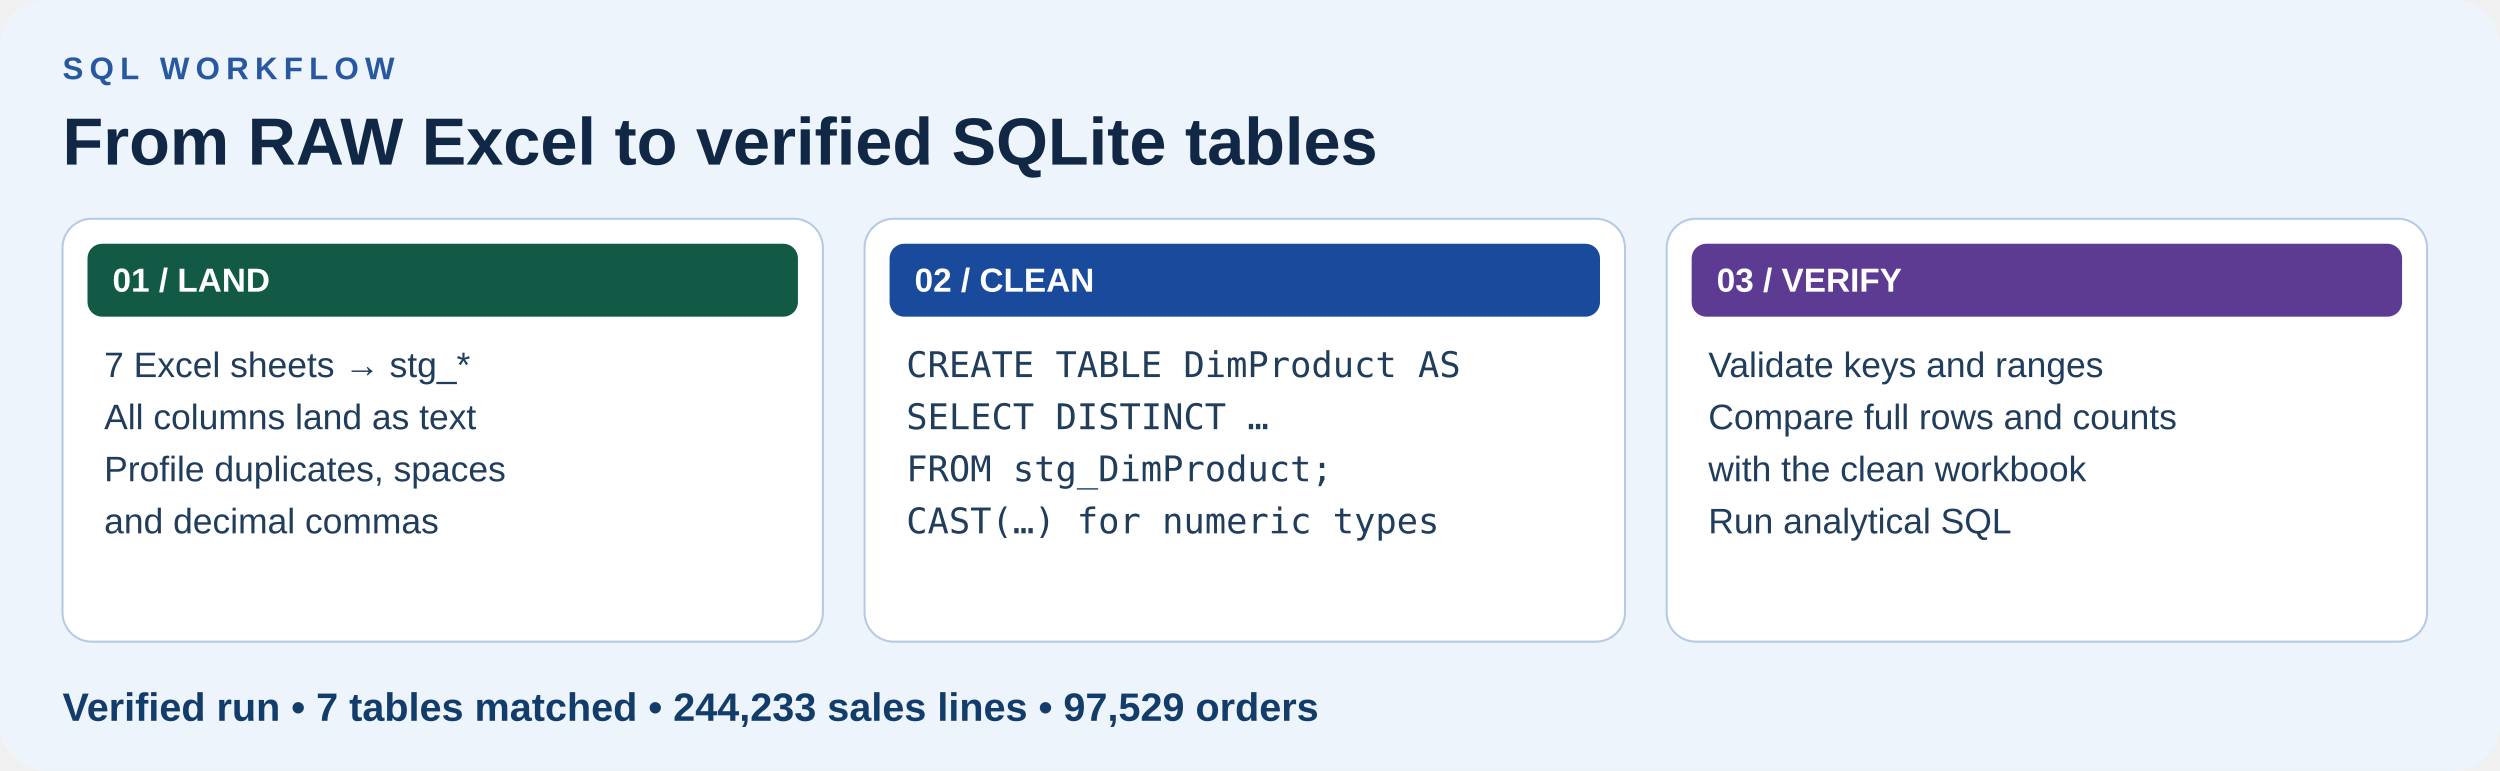
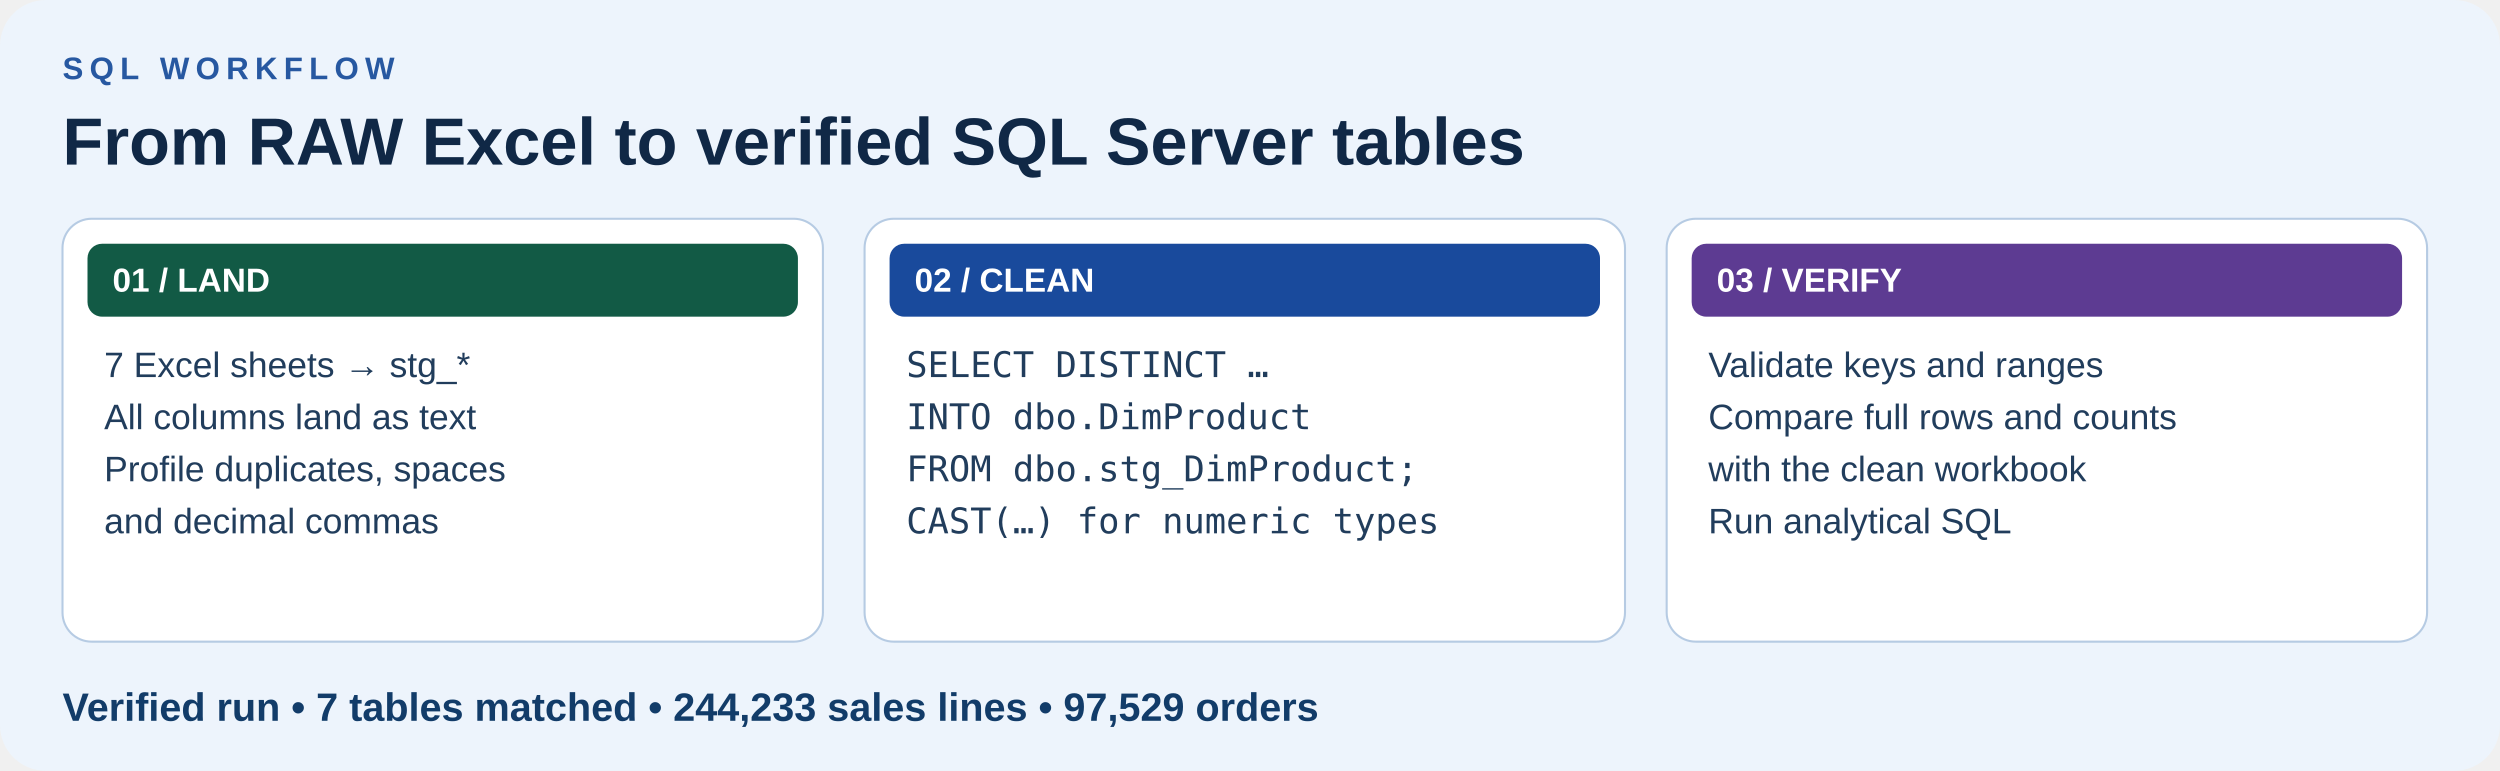
<svg xmlns="http://www.w3.org/2000/svg" viewBox="0 0 1200 370" width="1200" height="370" role="img" aria-labelledby="title">
  <rect width="1200" height="370" rx="22" fill="#edf4fc" />
  <g font-family="Segoe UI,Arial,sans-serif">
    <text x="30" y="38" fill="#2758a1" font-size="15" font-weight="700" letter-spacing="3">SQL WORKFLOW</text>
-     <text x="30" y="79" fill="#102846" font-size="32" font-weight="700">From RAW Excel to verified SQLite tables</text>
+     <text x="30" y="79" fill="#102846" font-size="32" font-weight="700">From RAW Excel to verified SQL Server tables</text>
    <g transform="translate(30 105)">
      <rect width="365" height="203" rx="14" fill="#fff" stroke="#b6cbe3" />
      <rect x="12" y="12" width="341" height="35" rx="7" fill="#125a45" />
      <text x="24" y="35" fill="#fff" font-size="16" font-weight="700">01 / LAND</text>
      <text x="20" y="76" fill="#213d5c" font-family="Segoe UI,Arial,sans-serif" font-size="17">7 Excel sheets → stg_*</text>
      <text x="20" y="101" fill="#213d5c" font-family="Segoe UI,Arial,sans-serif" font-size="17">All columns land as text</text>
      <text x="20" y="126" fill="#213d5c" font-family="Segoe UI,Arial,sans-serif" font-size="17">Profile duplicates, spaces</text>
      <text x="20" y="151" fill="#213d5c" font-family="Segoe UI,Arial,sans-serif" font-size="17">and decimal commas</text>
    </g>
    <g transform="translate(415 105)">
      <rect width="365" height="203" rx="14" fill="#fff" stroke="#b6cbe3" />
      <rect x="12" y="12" width="341" height="35" rx="7" fill="#194a9c" />
      <text x="24" y="35" fill="#fff" font-size="16" font-weight="700">02 / CLEAN</text>
-       <text x="20" y="76" fill="#213d5c" font-family="Consolas,monospace" font-size="17">CREATE TABLE DimProduct AS</text>
-       <text x="20" y="101" fill="#213d5c" font-family="Consolas,monospace" font-size="17">SELECT DISTINCT …</text>
-       <text x="20" y="126" fill="#213d5c" font-family="Consolas,monospace" font-size="17">FROM stg_DimProduct;</text>
+       <text x="20" y="76" fill="#213d5c" font-family="Consolas,monospace" font-size="17">SELECT DISTINCT …</text>
+       <text x="20" y="101" fill="#213d5c" font-family="Consolas,monospace" font-size="17">INTO dbo.DimProduct</text>
+       <text x="20" y="126" fill="#213d5c" font-family="Consolas,monospace" font-size="17">FROM dbo.stg_DimProduct;</text>
      <text x="20" y="151" fill="#213d5c" font-family="Consolas,monospace" font-size="17">CAST(…) for numeric types</text>
    </g>
    <g transform="translate(800 105)">
      <rect width="365" height="203" rx="14" fill="#fff" stroke="#b6cbe3" />
      <rect x="12" y="12" width="341" height="35" rx="7" fill="#5d3b92" />
      <text x="24" y="35" fill="#fff" font-size="16" font-weight="700">03 / VERIFY</text>
      <text x="20" y="76" fill="#213d5c" font-family="Segoe UI,Arial,sans-serif" font-size="17">Validate keys and ranges</text>
      <text x="20" y="101" fill="#213d5c" font-family="Segoe UI,Arial,sans-serif" font-size="17">Compare full rows and counts</text>
      <text x="20" y="126" fill="#213d5c" font-family="Segoe UI,Arial,sans-serif" font-size="17">with the clean workbook</text>
      <text x="20" y="151" fill="#213d5c" font-family="Segoe UI,Arial,sans-serif" font-size="17">Run analytical SQL</text>
    </g>
    <text x="30" y="346" fill="#123c69" font-size="19" font-weight="700">Verified run   •   7 tables matched   •   244,233 sales lines   •   97,529 orders</text>
  </g>
</svg>
